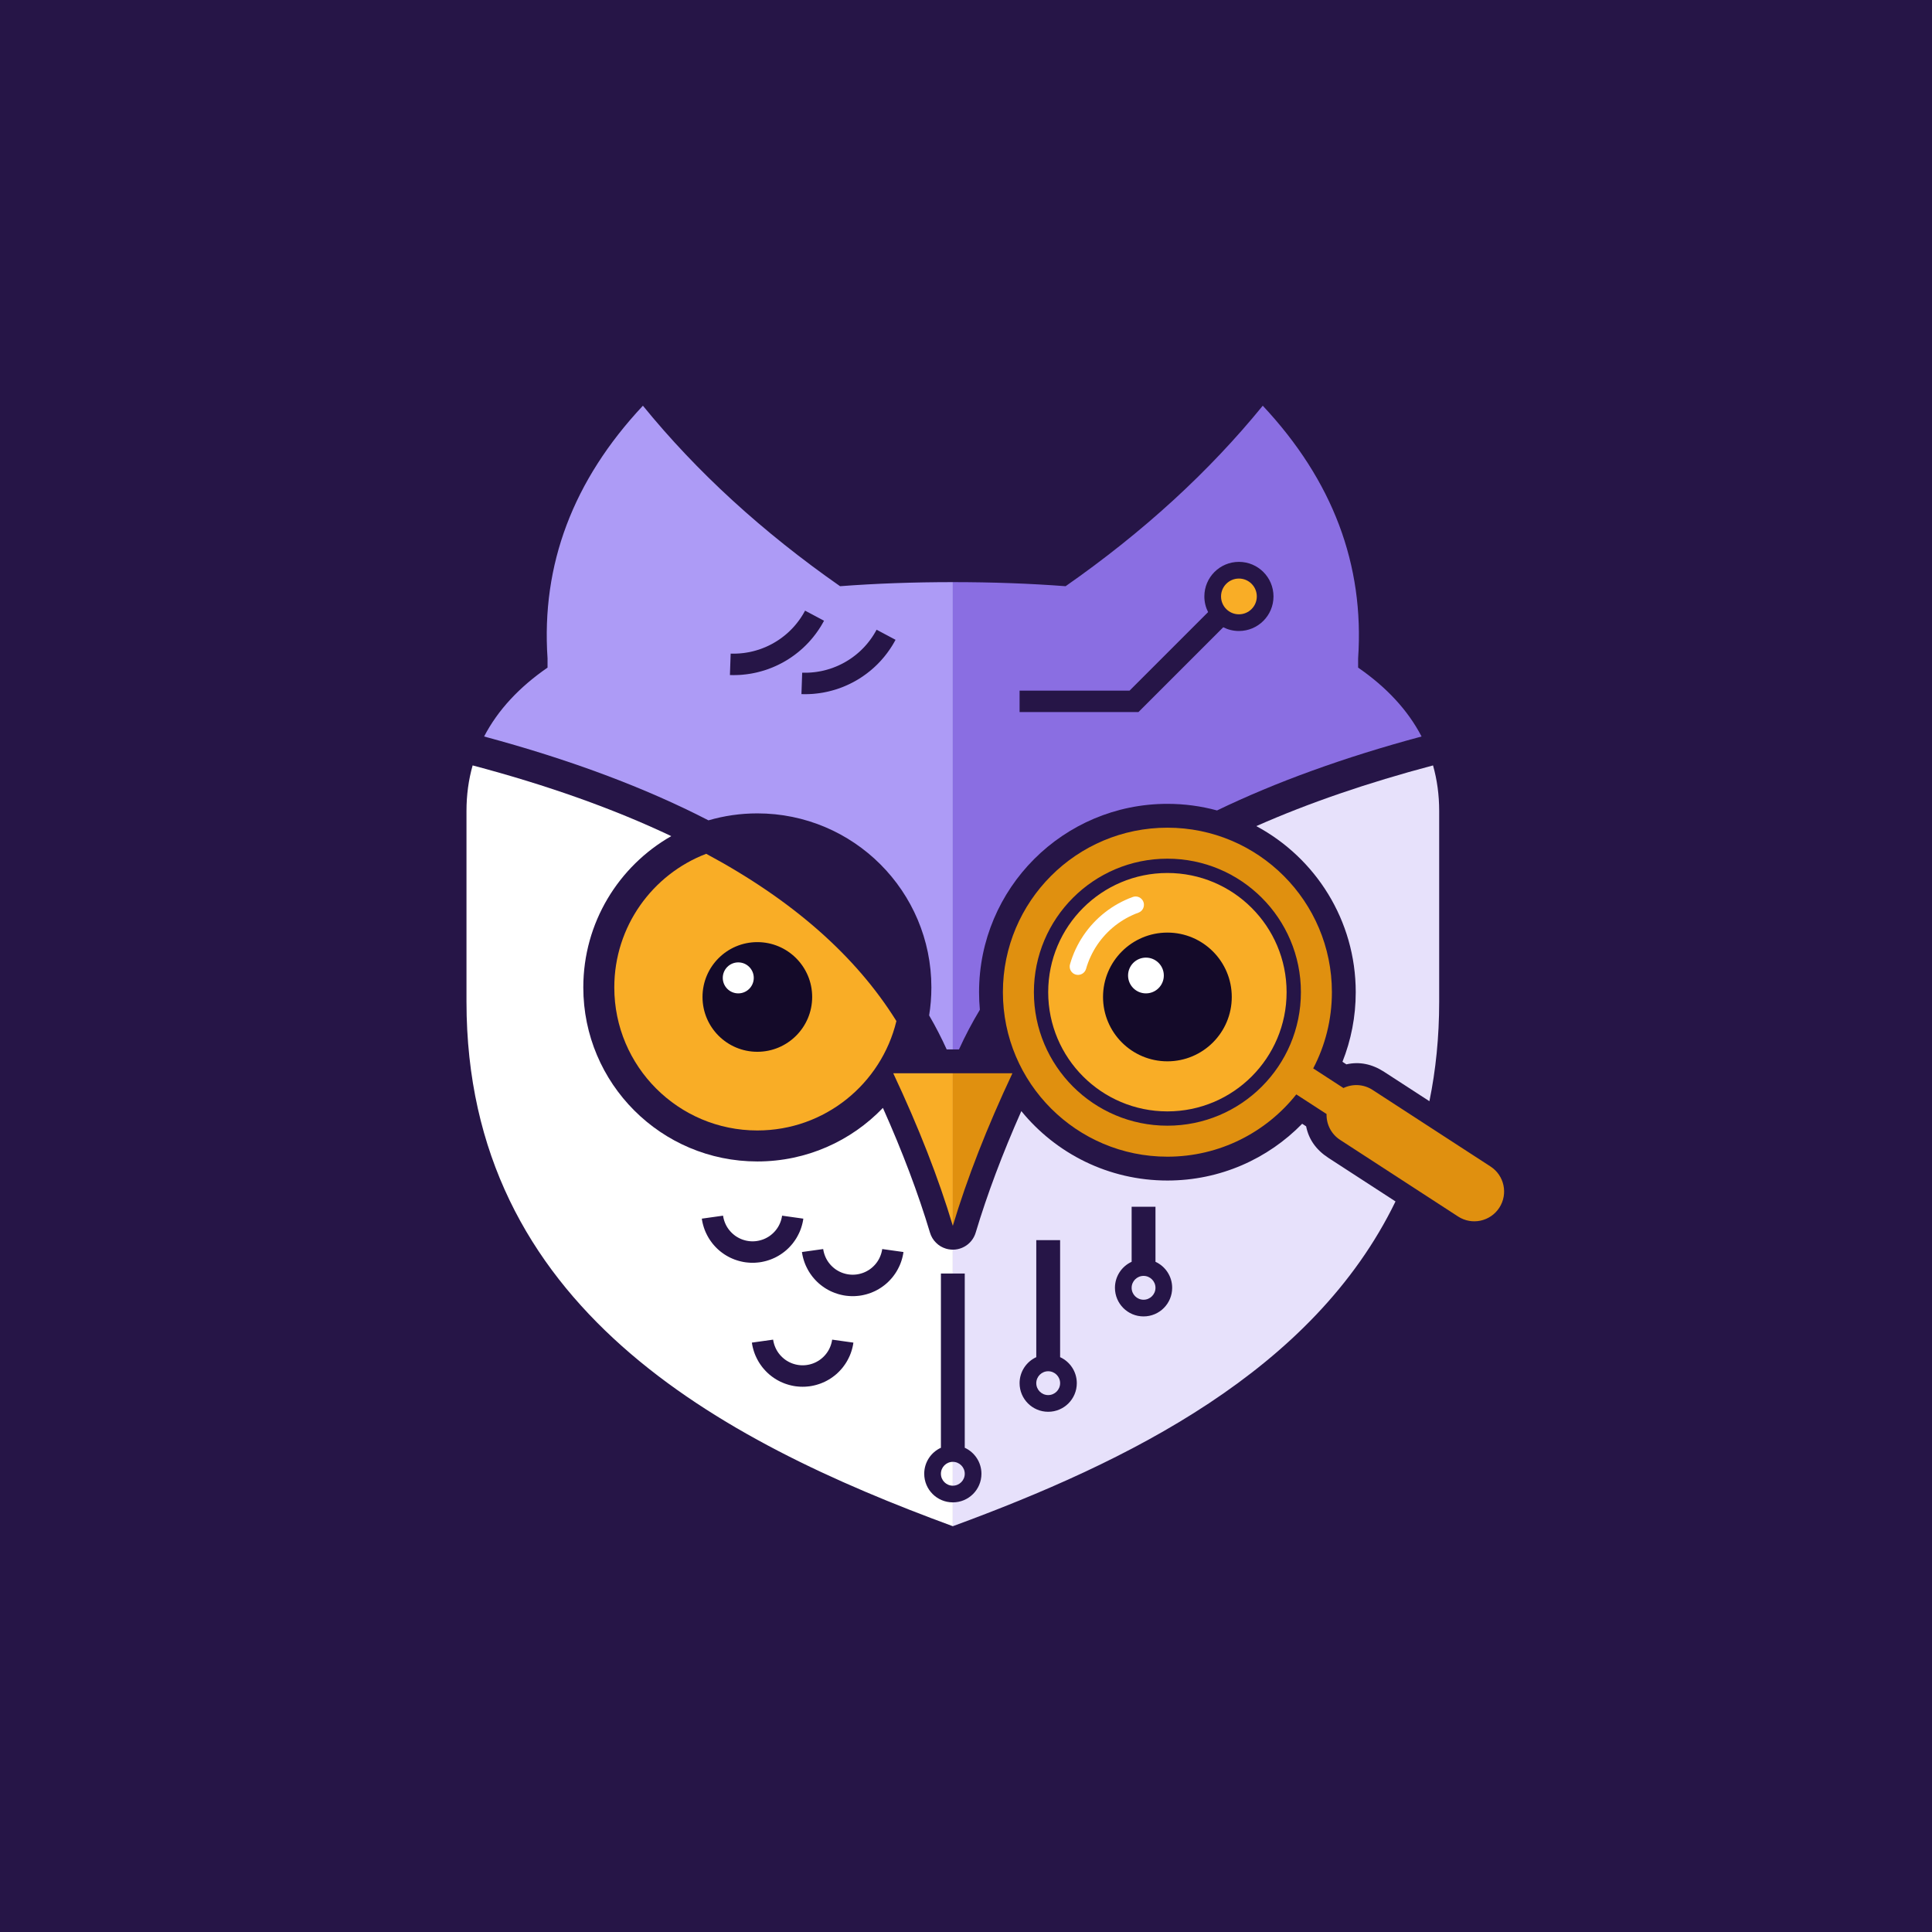
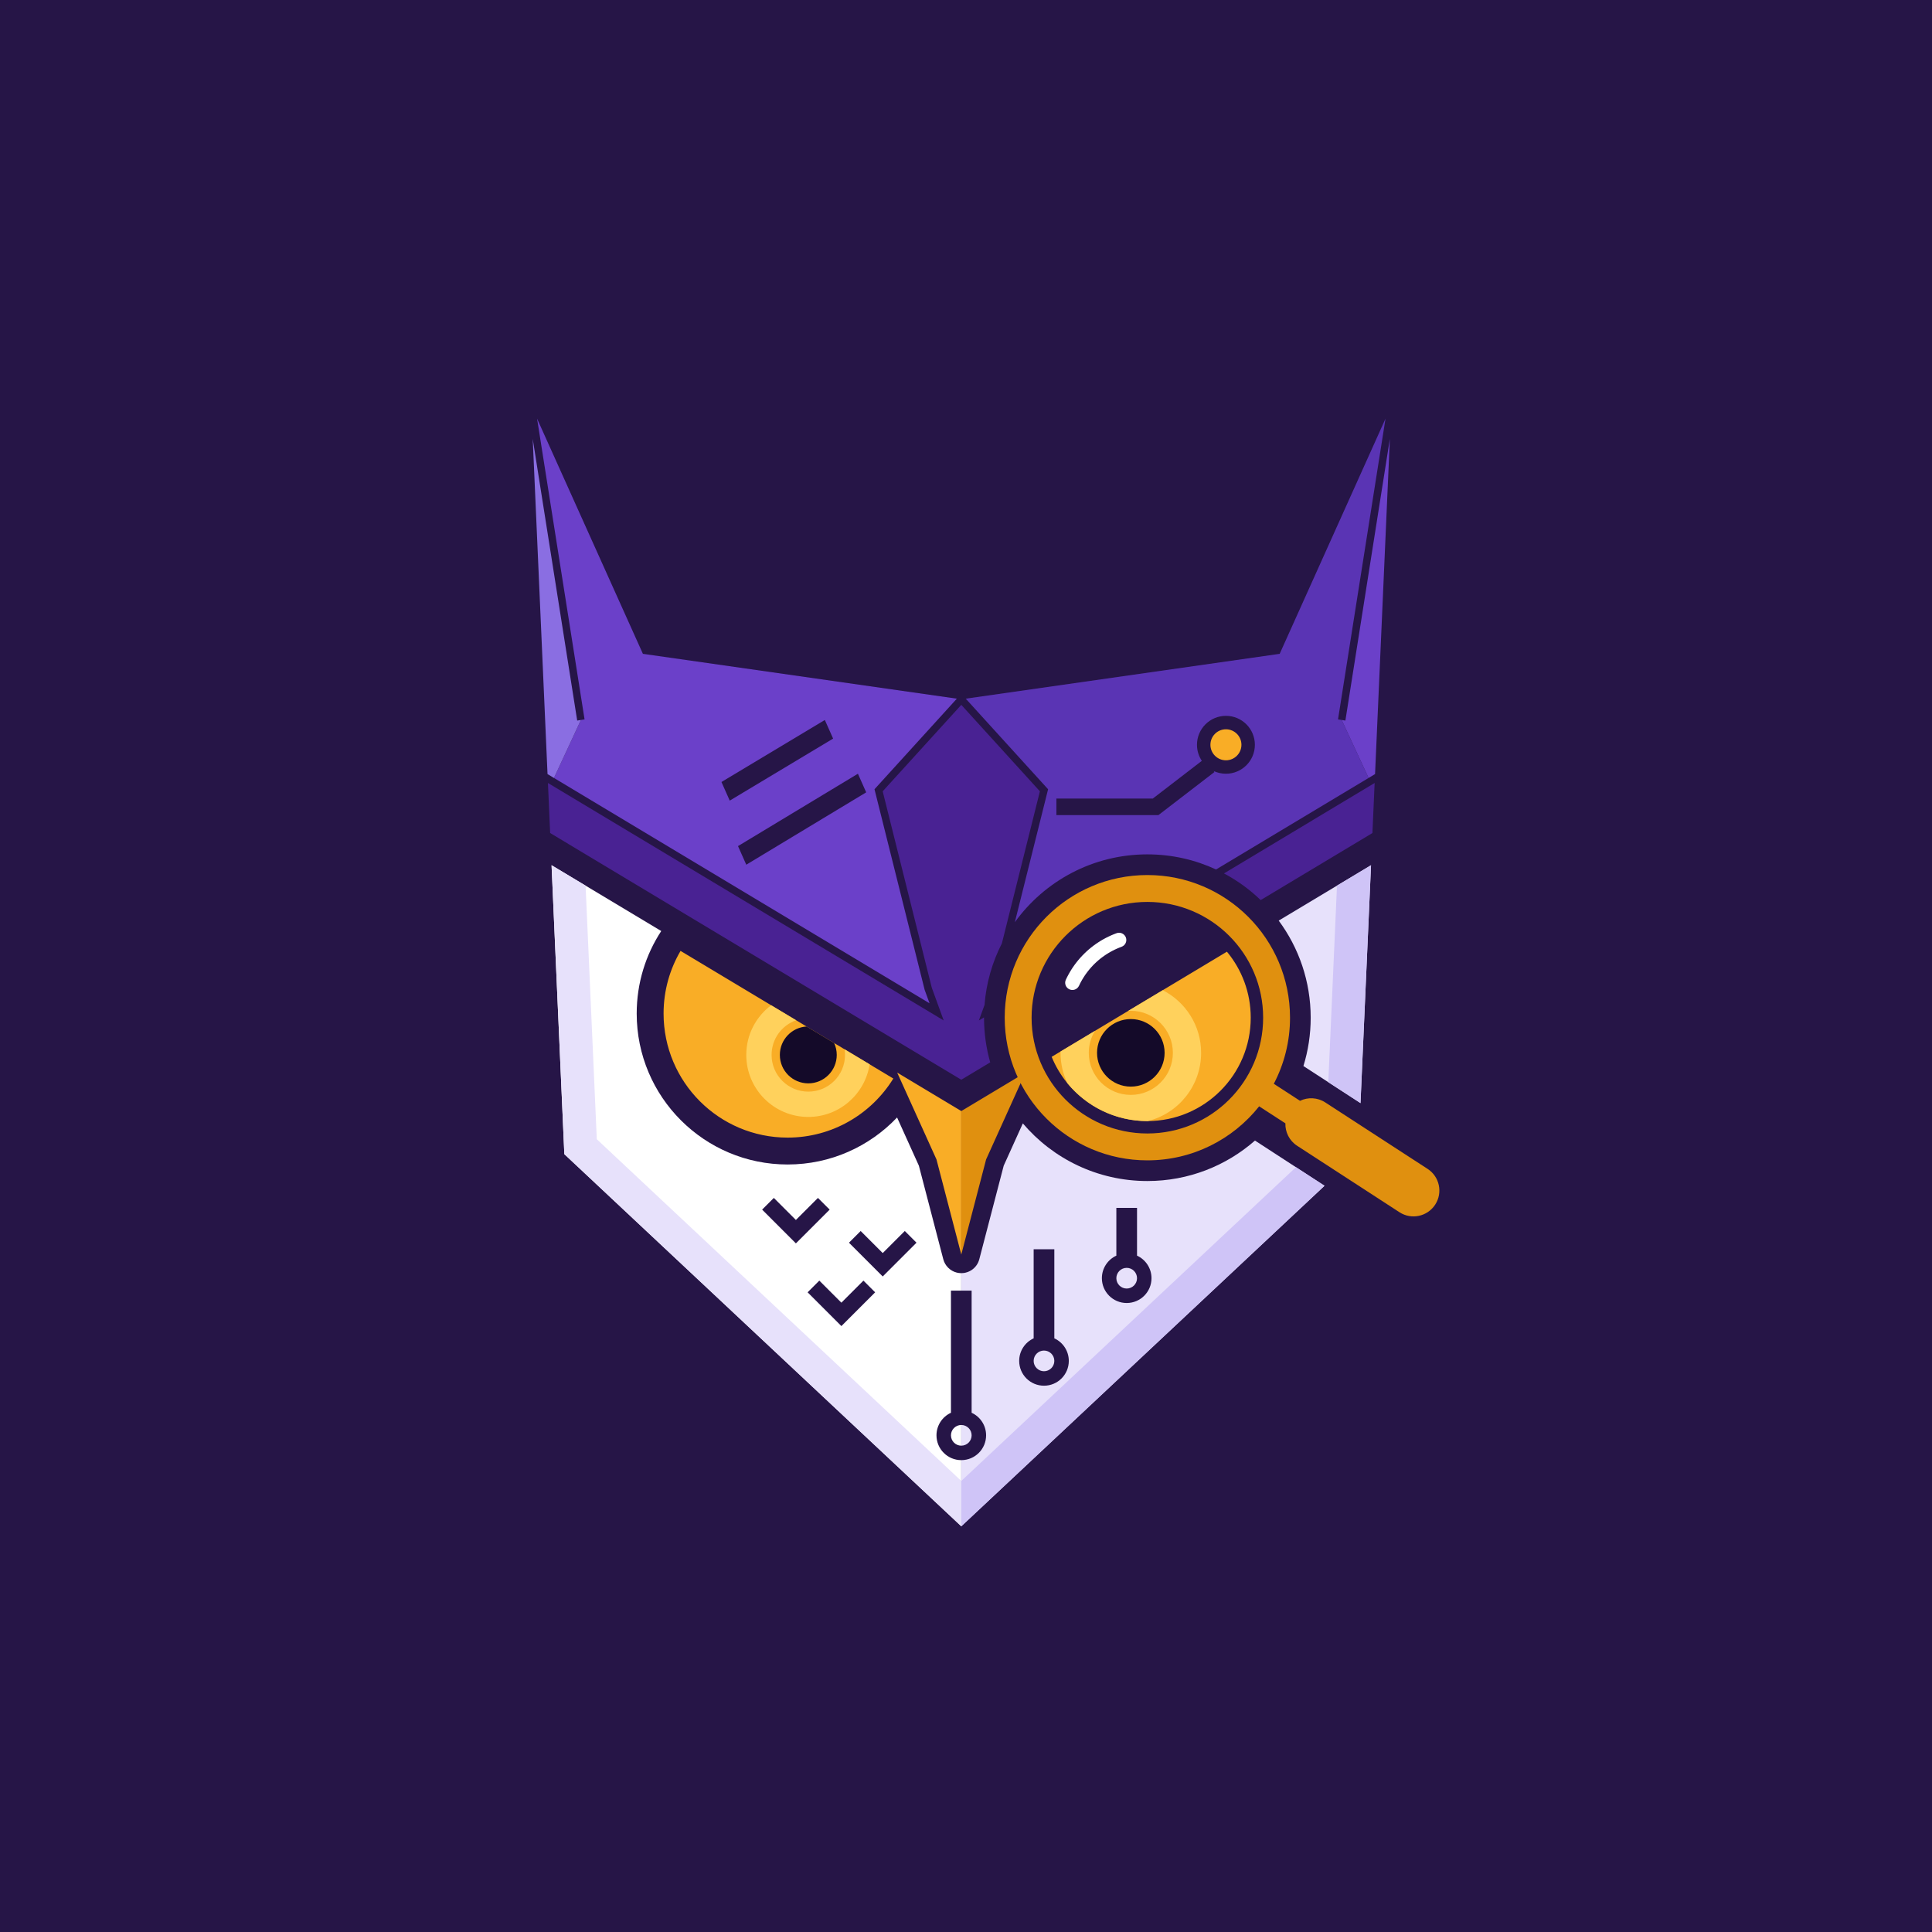
<svg xmlns="http://www.w3.org/2000/svg" viewBox="0 0 512 512" role="img" aria-label="PSYber">
  <rect width="512" height="512" fill="#261547" />
-   <g transform="translate(90.77 91.09) scale(0.6318)">
-     <path d="M256 380V390H251V463.09C246.87 464.98 244 469.16 244 474C244 480.63 249.37 486 256 486V496C158 460 52 404 52 276V196C52 189.25 52.88 182.88 54.58 176.88Q101.79 189.39 137.89 206.54C115.85 219.11 101 242.82 101 270C101 310.32 133.68 343 174 343C194.7 343 213.39 334.38 226.67 320.54Q239 348.15 246.42 372.87Q246.78 374.06 247.41 375.13Q248.05 376.19 248.93 377.07Q249.81 377.95 250.87 378.59Q251.94 379.22 253.13 379.58Q254.07 379.86 255.05 379.95Q255.53 380 256 380ZM192.94 368.88 193.14 367.94 193.29 366.99 184.38 365.74 184.29 366.29 184.17 366.84 184.03 367.38 183.87 367.91 183.68 368.44 183.47 368.96 183.24 369.47 182.99 369.96 182.71 370.45 182.41 370.92 182.09 371.38 181.75 371.82 181.39 372.25 181.01 372.66 180.61 373.06 180.2 373.43 179.77 373.79 179.33 374.13 178.87 374.45 178.39 374.74 177.9 375.02 177.41 375.27 176.9 375.5 176.38 375.71 175.85 375.89 175.31 376.05 174.77 376.19 174.22 376.3 173.67 376.39 173.12 376.45 172.56 376.49 172 376.5 171.44 376.49 170.88 376.45 170.33 376.39 169.78 376.3 169.23 376.19 168.69 376.05 168.15 375.89 167.62 375.71 167.1 375.5 166.59 375.27 166.1 375.02 165.61 374.74 165.13 374.45 164.67 374.13 164.23 373.79 163.8 373.43 163.39 373.06 162.99 372.66 162.61 372.25 162.25 371.82 161.91 371.38 161.59 370.92 161.29 370.45 161.01 369.96 160.76 369.47 160.53 368.96 160.32 368.44 160.13 367.91 159.97 367.38 159.83 366.84 159.71 366.29 159.62 365.74 150.71 366.99 150.86 367.94 151.06 368.88 151.3 369.81 151.58 370.73 151.9 371.64 152.26 372.53 152.67 373.4 153.11 374.26 153.58 375.09 154.1 375.91 154.65 376.69 155.23 377.46 155.85 378.19 156.5 378.9 157.18 379.58 157.89 380.23 158.63 380.84 159.4 381.42 160.19 381.97 161.01 382.48 161.84 382.95 162.7 383.39 163.58 383.78 164.47 384.14 165.38 384.45 166.3 384.73 167.23 384.96 168.17 385.16 169.12 385.31 170.08 385.41 171.04 385.48 172 385.5 172.96 385.48 173.92 385.41 174.88 385.31 175.83 385.16 176.77 384.96 177.7 384.73 178.62 384.45 179.53 384.14 180.42 383.78 181.3 383.39 182.16 382.95 182.99 382.48 183.81 381.97 184.6 381.42 185.37 380.84 186.11 380.23 186.82 379.58 187.5 378.9 188.15 378.19 188.77 377.46 189.35 376.69 189.9 375.91 190.42 375.09 190.89 374.26 191.33 373.4 191.74 372.53 192.1 371.64 192.42 370.73 192.7 369.81 192.94 368.88ZM214.14 419.94 214.29 418.99 205.38 417.74 205.29 418.29 205.17 418.84 205.03 419.38 204.87 419.91 204.68 420.44 204.47 420.96 204.24 421.47 203.99 421.96 203.71 422.45 203.41 422.92 203.09 423.38 202.75 423.82 202.39 424.25 202.01 424.66 201.61 425.06 201.2 425.43 200.77 425.79 200.33 426.13 199.87 426.45 199.39 426.74 198.9 427.02 198.41 427.27 197.9 427.5 197.38 427.71 196.85 427.89 196.31 428.05 195.77 428.19 195.22 428.3 194.67 428.39 194.12 428.45 193.56 428.49 193 428.5 192.44 428.49 191.88 428.45 191.33 428.39 190.78 428.3 190.23 428.19 189.69 428.05 189.15 427.89 188.62 427.71 188.1 427.5 187.59 427.27 187.1 427.02 186.61 426.74 186.13 426.45 185.67 426.13 185.23 425.79 184.8 425.43 184.39 425.06 183.99 424.66 183.61 424.25 183.25 423.82 182.91 423.38 182.59 422.92 182.29 422.45 182.01 421.96 181.76 421.47 181.53 420.96 181.32 420.44 181.13 419.91 180.97 419.38 180.83 418.84 180.71 418.29 180.62 417.74 171.71 418.99 171.86 419.94 172.06 420.88 172.3 421.81 172.58 422.73 172.9 423.64 173.26 424.53 173.67 425.4 174.11 426.26 174.58 427.09 175.1 427.91 175.65 428.69 176.23 429.46 176.85 430.19 177.5 430.9 178.18 431.58 178.89 432.23 179.63 432.84 180.4 433.42 181.19 433.97 182.01 434.48 182.84 434.95 183.7 435.39 184.58 435.78 185.47 436.14 186.38 436.45 187.3 436.73 188.23 436.96 189.17 437.16 190.12 437.31 191.08 437.41 192.04 437.48 193 437.5 193.96 437.48 194.92 437.41 195.88 437.31 196.83 437.16 197.77 436.96 198.7 436.73 199.62 436.45 200.53 436.14 201.42 435.78 202.3 435.39 203.16 434.95 203.99 434.48 204.81 433.97 205.6 433.42 206.37 432.84 207.11 432.23 207.82 431.58 208.5 430.9 209.15 430.19 209.77 429.46 210.35 428.69 210.9 427.91 211.42 427.09 211.89 426.26 212.33 425.4 212.74 424.53 213.1 423.64 213.42 422.73 213.7 421.81 213.94 420.88 214.14 419.94ZM234.7 383.81 234.94 382.88 235.14 381.94 235.29 380.99 226.38 379.74 226.29 380.29 226.17 380.84 226.03 381.38 225.87 381.91 225.68 382.44 225.47 382.96 225.24 383.47 224.99 383.96 224.71 384.45 224.41 384.92 224.09 385.38 223.75 385.82 223.39 386.25 223.01 386.66 222.61 387.06 222.2 387.43 221.77 387.79 221.33 388.13 220.87 388.45 220.39 388.74 219.9 389.02 219.41 389.27 218.9 389.5 218.38 389.71 217.85 389.89 217.31 390.05 216.77 390.19 216.22 390.3 215.67 390.39 215.12 390.45 214.56 390.49 214 390.5 213.44 390.49 212.88 390.45 212.33 390.39 211.78 390.3 211.23 390.19 210.69 390.05 210.15 389.89 209.62 389.71 209.1 389.5 208.59 389.27 208.1 389.02 207.61 388.74 207.13 388.45 206.67 388.13 206.23 387.79 205.8 387.43 205.39 387.06 204.99 386.66 204.61 386.25 204.25 385.82 203.91 385.38 203.59 384.92 203.29 384.45 203.01 383.96 202.76 383.47 202.53 382.96 202.32 382.44 202.13 381.91 201.97 381.38 201.83 380.84 201.71 380.29 201.62 379.74 192.71 380.99 192.86 381.94 193.06 382.88 193.3 383.81 193.58 384.73 193.9 385.64 194.26 386.53 194.67 387.4 195.11 388.26 195.58 389.09 196.1 389.91 196.65 390.69 197.23 391.46 197.85 392.19 198.5 392.9 199.18 393.58 199.89 394.23 200.63 394.84 201.4 395.42 202.19 395.97 203.01 396.48 203.84 396.95 204.7 397.39 205.58 397.78 206.47 398.14 207.38 398.45 208.3 398.73 209.23 398.96 210.17 399.16 211.12 399.31 212.08 399.41 213.04 399.48 214 399.5 214.96 399.48 215.92 399.41 216.88 399.31 217.83 399.16 218.77 398.96 219.7 398.73 220.62 398.45 221.53 398.14 222.42 397.78 223.3 397.39 224.16 396.95 224.99 396.48 225.81 395.97 226.6 395.42 227.37 394.84 228.11 394.23 228.82 393.58 229.5 392.9 230.15 392.19 230.77 391.46 231.35 390.69 231.9 389.91 232.42 389.09 232.89 388.26 233.33 387.4 233.74 386.53 234.1 385.64 234.42 384.73 234.7 383.81ZM256 469V479C253.24 479 251 476.76 251 474C251 471.24 253.24 469 256 469Z" fill="#ffffff" />
-     <path d="M256 496V486C262.63 486 268 480.63 268 474C268 469.16 265.13 464.98 261 463.09V390H256V380Q256.51 380 257.01 379.95Q257.99 379.85 258.93 379.56Q259.87 379.27 260.74 378.8Q261.61 378.34 262.37 377.71Q263.13 377.08 263.75 376.32Q264.37 375.56 264.83 374.69Q265.3 373.82 265.58 372.87Q272.82 348.75 284.73 321.88C299.22 339.65 321.28 351 346 351C368.15 351 388.18 341.88 402.53 327.19L404.19 328.27Q405.82 336.48 413.54 341.5L441.68 359.77C407.16 430.91 329.34 469.06 256 496ZM460 276C460 290.85 458.57 304.74 455.9 317.73L436.96 305.44Q429.24 300.42 421.07 302.27L419.43 301.2C423.02 292.17 425 282.32 425 272C425 241.86 408.12 215.65 383.29 202.34Q416.1 187.83 457.42 176.88C459.12 182.88 460 189.25 460 196V276ZM291 425.09C286.87 426.98 284 431.16 284 436C284 442.63 289.37 448 296 448C302.63 448 308 442.63 308 436C308 431.16 305.13 426.98 301 425.09V376H291V425.09ZM324 396C324 402.63 329.37 408 336 408C342.63 408 348 402.63 348 396C348 391.16 345.13 386.98 341 385.09V362H331V385.09C326.87 386.98 324 391.16 324 396ZM341 396C341 398.76 338.76 401 336 401C333.24 401 331 398.76 331 396C331 393.24 333.24 391 336 391C338.76 391 341 393.24 341 396ZM296 431C298.76 431 301 433.24 301 436C301 438.76 298.76 441 296 441C293.24 441 291 438.76 291 436C291 433.24 293.24 431 296 431ZM256 479V469C258.76 469 261 471.24 261 474C261 476.76 258.76 479 256 479Z" fill="#e7e1fb" />
-     <path d="M256 100V296H253.42C251.22 291.15 248.77 286.39 246.06 281.74C246.68 277.92 247 274 247 270C247 229.68 214.32 197 174 197C166.88 197 160 198.02 153.5 199.92C126.93 186.23 95.6 174.48 59.39 164.75C65.16 153.64 74.17 144.02 86 135.86V132Q82 73 126 26Q159.86 67.6 208.7 101.71C223.7 100.57 239.51 100 256 100ZM231.61 124.85 231.97 124.19 224.02 119.96 223.74 120.48 223.44 121 223.14 121.51 222.83 122.02 222.51 122.52 222.19 123.01 221.85 123.5 221.51 123.98 221.15 124.46 220.79 124.93 220.42 125.4 220.05 125.85 219.66 126.31 219.27 126.75 218.87 127.19 218.46 127.62 218.04 128.04 217.62 128.46 217.19 128.87 216.75 129.27 216.31 129.66 215.85 130.05 215.4 130.42 214.93 130.79 214.46 131.15 213.98 131.51 213.5 131.85 213.01 132.19 212.52 132.51 212.02 132.83 211.51 133.14 211 133.44 210.48 133.74 209.96 134.02 209.44 134.29 208.9 134.56 208.37 134.81 207.83 135.06 207.28 135.3 206.74 135.52 206.18 135.74 205.63 135.95 205.07 136.15 204.51 136.34 203.94 136.51 203.37 136.68 202.8 136.84 202.23 136.99 201.65 137.13 201.07 137.26 200.49 137.38 199.9 137.48 199.32 137.58 198.73 137.67 198.14 137.75 197.55 137.81 196.96 137.87 196.37 137.92 195.78 137.95 195.19 137.98 194.59 137.99 194 138 193.41 137.99 192.81 137.98 192.5 146.97 193.25 146.99 194 147 194.75 146.99 195.5 146.97 196.25 146.94 197 146.9 197.75 146.84 198.49 146.76 199.24 146.68 199.98 146.58 200.73 146.47 201.47 146.35 202.2 146.21 202.94 146.06 203.67 145.9 204.4 145.72 205.13 145.53 205.85 145.33 206.57 145.12 207.29 144.9 208 144.66 208.71 144.41 209.41 144.14 210.11 143.87 210.8 143.58 211.49 143.28 212.17 142.97 212.85 142.65 213.52 142.31 214.19 141.97 214.85 141.61 215.5 141.24 216.15 140.86 216.79 140.47 217.42 140.06 218.05 139.65 218.66 139.22 219.27 138.79 219.88 138.34 220.47 137.88 221.06 137.42 221.64 136.94 222.21 136.45 222.77 135.96 223.33 135.45 223.87 134.93 224.41 134.41 224.93 133.87 225.45 133.33 225.96 132.77 226.45 132.21 226.94 131.64 227.42 131.06 227.88 130.47 228.34 129.88 228.79 129.27 229.22 128.66 229.65 128.05 230.06 127.42 230.47 126.79 230.86 126.15 231.24 125.5 231.61 124.85ZM201.61 116.85 201.97 116.19 194.02 111.96 193.74 112.48 193.44 113 193.14 113.51 192.83 114.02 192.51 114.52 192.19 115.01 191.85 115.5 191.51 115.98 191.15 116.46 190.79 116.93 190.42 117.4 190.05 117.85 189.66 118.31 189.27 118.75 188.87 119.19 188.46 119.62 188.04 120.04 187.62 120.46 187.19 120.87 186.75 121.27 186.31 121.66 185.85 122.05 185.4 122.42 184.93 122.79 184.46 123.15 183.98 123.51 183.5 123.85 183.01 124.19 182.52 124.51 182.02 124.83 181.51 125.14 181 125.44 180.48 125.74 179.96 126.02 179.44 126.29 178.9 126.56 178.37 126.81 177.83 127.06 177.28 127.3 176.74 127.52 176.18 127.74 175.63 127.95 175.07 128.15 174.51 128.34 173.94 128.51 173.37 128.68 172.8 128.84 172.23 128.99 171.65 129.13 171.07 129.26 170.49 129.38 169.9 129.48 169.32 129.58 168.73 129.67 168.14 129.75 167.55 129.81 166.96 129.87 166.37 129.92 165.78 129.95 165.19 129.98 164.59 129.99 164 130 163.41 129.99 162.81 129.98 162.5 138.97 163.25 138.99 164 139 164.75 138.99 165.5 138.97 166.25 138.94 167 138.9 167.75 138.84 168.49 138.76 169.24 138.68 169.98 138.58 170.73 138.47 171.47 138.35 172.2 138.21 172.94 138.06 173.67 137.9 174.4 137.72 175.13 137.53 175.85 137.33 176.57 137.12 177.29 136.9 178 136.66 178.71 136.41 179.41 136.14 180.11 135.87 180.8 135.58 181.49 135.28 182.17 134.97 182.85 134.65 183.52 134.31 184.19 133.97 184.85 133.61 185.5 133.24 186.15 132.86 186.79 132.47 187.42 132.06 188.05 131.65 188.66 131.22 189.27 130.79 189.88 130.34 190.47 129.88 191.06 129.42 191.64 128.94 192.21 128.45 192.77 127.96 193.33 127.45 193.87 126.93 194.41 126.41 194.93 125.87 195.45 125.33 195.96 124.77 196.45 124.21 196.94 123.64 197.42 123.06 197.88 122.47 198.34 121.88 198.79 121.27 199.22 120.66 199.65 120.05 200.06 119.42 200.47 118.79 200.86 118.15 201.24 117.5 201.61 116.85Z" fill="#ad9bf6" />
-     <path d="M256 296V100C272.49 100 288.3 100.57 303.3 101.71Q352.14 67.6 386 26Q430 73 426 132V135.86C437.83 144.02 446.84 153.64 452.61 164.75C420.11 173.48 391.54 183.84 366.82 195.77C360.19 193.96 353.21 193 346 193C302.37 193 267 228.37 267 272C267 274.49 267.11 276.94 267.34 279.37C264.08 284.78 261.16 290.32 258.58 296H256ZM390.5 106C390.5 97.99 384.01 91.5 376 91.5C367.99 91.5 361.5 97.99 361.5 106C361.5 108.36 362.07 110.6 363.07 112.57L330.14 145.5H284V154.5H333.86L369.43 118.93C371.4 119.93 373.64 120.5 376 120.5C384.01 120.5 390.5 114.01 390.5 106Z" fill="#8a6ee2" />
-     <path d="M232.33 284.11C225.99 310.44 202.28 330 174 330C140.86 330 114 303.14 114 270C114 244.42 130.01 222.58 152.55 213.95Q206.75 243.04 232.33 284.11ZM346 322C318.39 322 296 299.61 296 272C296 244.39 318.39 222 346 222C373.61 222 396 244.39 396 272C396 299.61 373.61 322 346 322Z" fill="#f9ad26" />
-     <path d="M319 274C319 259.09 331.09 247 346 247C360.91 247 373 259.09 373 274C373 288.91 360.91 301 346 301C331.09 301 319 288.91 319 274ZM151 274C151 261.3 161.3 251 174 251C186.7 251 197 261.3 197 274C197 286.7 186.7 297 174 297C161.3 297 151 286.7 151 274Z" fill="#140a29" />
-     <path d="M307.48 264.6Q306.81 264.39 306.28 263.95Q305.74 263.5 305.42 262.89Q305.09 262.27 305.03 261.58Q304.96 260.88 305.17 260.22L305.62 258.76Q305.64 258.69 305.66 258.63L306.17 257.18Q306.19 257.12 306.22 257.05L306.78 255.63Q306.81 255.56 306.83 255.5L307.45 254.1Q307.48 254.04 307.51 253.98L308.19 252.6Q308.22 252.54 308.25 252.48L308.98 251.13Q309.01 251.07 309.04 251.01L309.82 249.69Q309.86 249.64 309.9 249.58L310.73 248.29Q310.77 248.23 310.8 248.18L311.69 246.93Q311.73 246.87 311.77 246.81L312.7 245.6Q312.74 245.54 312.78 245.49L313.76 244.31Q313.8 244.26 313.85 244.21L314.87 243.07Q314.92 243.01 314.96 242.97L316.03 241.87Q316.08 241.82 316.13 241.77L317.24 240.71Q317.29 240.67 317.34 240.62L318.49 239.61Q318.54 239.56 318.59 239.52L319.78 238.55Q319.83 238.51 319.89 238.47L321.11 237.55Q321.17 237.51 321.23 237.47L322.49 236.6Q322.54 236.56 322.6 236.52L323.89 235.7Q323.95 235.67 324.01 235.63L325.34 234.86Q325.4 234.83 325.46 234.8L326.81 234.08Q326.87 234.05 326.93 234.02L328.31 233.36Q328.38 233.33 328.44 233.3L329.84 232.69Q329.91 232.66 329.97 232.64L331.4 232.09Q332.05 231.84 332.75 231.85Q333.44 231.87 334.08 232.15Q334.71 232.43 335.19 232.94Q335.68 233.44 335.93 234.09Q336.18 234.74 336.16 235.44Q336.14 236.13 335.86 236.77Q335.58 237.41 335.08 237.89Q334.57 238.37 333.92 238.62L332.56 239.14L331.28 239.7L330.02 240.3L328.79 240.95L327.58 241.65L326.41 242.4L325.26 243.19L324.14 244.03L323.06 244.91L322.02 245.83L321.01 246.79L320.04 247.79L319.11 248.83L318.22 249.9L317.37 251.01L316.57 252.15L315.81 253.32L315.1 254.52L314.44 255.75L313.83 257L313.26 258.27L312.75 259.57L312.29 260.88L311.86 262.28Q311.65 262.95 311.21 263.48Q310.76 264.02 310.15 264.34Q309.53 264.67 308.84 264.73Q308.15 264.8 307.48 264.6ZM337 257.5C341.14 257.5 344.5 260.86 344.5 265C344.5 269.14 341.14 272.5 337 272.5C332.86 272.5 329.5 269.14 329.5 265C329.5 260.86 332.86 257.5 337 257.5ZM166 259.5C169.59 259.5 172.5 262.41 172.5 266C172.5 269.59 169.59 272.5 166 272.5C162.41 272.5 159.5 269.59 159.5 266C159.5 262.41 162.41 259.5 166 259.5Z" fill="#ffffff" />
-     <path d="M256 306V370Q247 340 231 306H256Z" fill="#f9ad26" />
-     <path d="M256 370V306H281Q265 340 256 370Z" fill="#e0900f" />
-     <path d="M346 203C384.11 203 415 233.89 415 272C415 283.54 412.17 294.41 407.16 303.97L419.84 312.2C423.64 310.38 428.27 310.52 432.06 312.99L481.54 345.12C487.33 348.88 488.98 356.62 485.22 362.41C481.46 368.2 473.72 369.85 467.93 366.09L418.45 333.95C414.65 331.49 412.64 327.32 412.76 323.1L400.07 314.87C387.43 330.79 367.91 341 346 341C307.89 341 277 310.11 277 272C277 233.89 307.89 203 346 203ZM346 216C315.07 216 290 241.07 290 272C290 302.93 315.07 328 346 328C376.93 328 402 302.93 402 272C402 241.07 376.93 216 346 216Z" fill="#e0900f" />
-     <path d="M383.5 106C383.5 110.14 380.14 113.5 376 113.5C371.86 113.5 368.5 110.14 368.5 106C368.5 101.86 371.86 98.5 376 98.5C380.14 98.5 383.5 101.86 383.5 106Z" fill="#f9ad26" />
+   <g transform="translate(114.49 118.48) scale(0.5479)">
+     <path d="M256 399.56V408H251V467.09C246.87 468.98 244 473.16 244 478C244 484.63 249.37 490 256 490V522L64 342L57.82 202.25L110.87 234.08C103.36 245.55 99 259.27 99 274C99 314.32 131.68 347 172 347C192.84 347 211.64 338.27 224.94 324.26L235.48 347.57L247.29 392.83Q247.59 393.99 248.19 395.03Q248.79 396.08 249.64 396.92Q250.48 397.77 251.53 398.37Q252.57 398.97 253.73 399.27Q254.59 399.49 255.47 399.54Q255.74 399.56 256 399.56ZM218 401.16 234.33 384.83 228.67 379.17 218 389.84 207.33 379.17 201.67 384.83 218 401.16ZM208.67 403.17 198 413.84 187.33 403.17 181.67 408.83 198 425.16 214.33 408.83 208.67 403.17ZM192.33 368.83 186.67 363.17 176 373.84 165.33 363.17 159.67 368.83 176 385.16 192.33 368.83ZM256 473V483C253.24 483 251 480.76 251 478C251 475.24 253.24 473 256 473Z" fill="#ffffff" />
+     <path d="M256 522V490C262.63 490 268 484.63 268 478C268 473.16 265.13 468.98 261 467.09V408H256V399.56Q256.62 399.56 257.23 399.48Q258.11 399.35 258.95 399.06Q259.79 398.77 260.55 398.32Q261.32 397.88 261.98 397.29Q262.64 396.7 263.18 395.99Q263.71 395.29 264.1 394.49Q264.48 393.69 264.71 392.83L276.52 347.57L285.77 327.12C300.26 344.18 321.87 355 346 355C365.93 355 384.15 347.62 398.05 335.43L431.69 357.29L256 522ZM409.53 229.04 454.18 202.25 449.09 317.31 421.48 299.38C423.77 291.99 425 284.14 425 276C425 258.41 419.25 242.17 409.53 229.04ZM291 431.09C286.87 432.98 284 437.16 284 442C284 448.63 289.37 454 296 454C302.63 454 308 448.63 308 442C308 437.16 305.13 432.98 301 431.09V388H291V431.09ZM324 402C324 408.63 329.37 414 336 414C342.63 414 348 408.63 348 402C348 397.16 345.13 392.98 341 391.09V368H331V391.09C326.87 392.98 324 397.16 324 402ZM341 402C341 404.76 338.76 407 336 407C333.24 407 331 404.76 331 402C331 399.24 333.24 397 336 397C338.76 397 341 399.24 341 402ZM296 437C298.76 437 301 439.24 301 442C301 444.76 298.76 447 296 447C293.24 447 291 444.76 291 442C291 439.24 293.24 437 296 437ZM256 483V473C258.76 473 261 475.24 261 478C261 480.76 258.76 483 256 483Z" fill="#e7e1fb" />
+     <path d="M256 500.07V522L64 342L57.82 202.25L74.28 212.13L79.7 334.78L256 500.07Z" fill="#e7e1fb" />
+     <path d="M256 522V500.07L417.87 348.31L431.69 357.29L256 522ZM437.72 212.13 454.18 202.25 449.09 317.31 433.52 307.2 437.72 212.13Z" fill="#cfc4f7" />
+     <path d="M72 132 73.78 131.72 50.81 -13.76 102 100 253.85 121.69 214.02 165.5 238.28 262.53 240.64 269.03 58.99 160.04 72 132ZM206 158 148 193 152 202 210 167 206 158ZM190 132 140 162 144 171 194 141 190 132Z" fill="#6b40c9" />
+     <path d="M379.23 204.31C369.13 199.62 357.87 197 346 197C319.61 197 296.25 209.94 281.9 229.81L297.75 166.44L297.98 165.5L258.15 121.69L410 100L461.19 -13.76L438.22 131.72L440 132L453.01 160.04L379.23 204.31ZM348.64 170H302V178H351.36L378.44 157.17L378.06 156.68C379.87 157.53 381.88 158 384 158C391.73 158 398 151.73 398 144C398 136.27 391.73 130 384 130C376.27 130 370 136.27 370 144C370 146.87 370.86 149.54 372.35 151.76L348.64 170Z" fill="#5a34b4" />
+     <path d="M57.14 186.68 56.07 162.48 247.49 277.34 241.72 261.47 217.98 166.5 256 124.68 294.02 166.5 275.63 240.06C271 249.11 268.06 259.17 267.24 269.83L264.51 277.34L267 275.84C267 275.9 267 275.95 267 276C267 283.49 268.04 290.74 269.99 297.61L256 306L241.25 297.15L119 223.8L57.14 186.68ZM400.81 219.11C395.54 214.03 389.57 209.68 383.05 206.21L455.93 162.48L454.86 186.68L400.81 219.11Z" fill="#492293" />
+     <path d="M55.87 158.17 48.71 -3.97 70.22 132.28 72 132 58.99 160.04 55.87 158.17Z" fill="#8a6ee2" />
+     <path d="M463.29 -3.97 456.13 158.17 453.01 160.04 440 132 441.78 132.28 463.29 -3.97Z" fill="#6b40c9" />
+     <path d="M223.12 305.43C212.56 322.57 193.61 334 172 334C138.86 334 112 307.14 112 274C112 262.94 114.99 252.58 120.21 243.69L223.12 305.43ZM384.48 244.07C391.67 252.73 396 263.86 396 276C396 303.61 373.61 326 346 326C325.09 326 307.17 313.16 299.71 294.93L384.48 244.07Z" fill="#f9ad26" />
+     <path d="M307.34 307.71C305.2 303.26 304 298.27 304 293C304 292.79 304 292.57 304.01 292.36L320.66 282.37C318.76 285.46 317.66 289.1 317.66 293C317.66 304.23 326.77 313.34 338 313.34C349.23 313.34 358.34 304.23 358.34 293C358.34 281.77 349.23 272.66 338 272.66C337.59 272.66 337.18 272.67 336.77 272.7L353.44 262.7C364.46 268.32 372 279.78 372 293C372 308.94 361.03 322.32 346.22 326C346.15 326 346.07 326 346 326C330.42 326 316.51 318.87 307.34 307.71ZM164.24 294C164.24 303.81 172.19 311.76 182 311.76C191.81 311.76 199.76 303.81 199.76 294C199.76 293.08 199.69 292.18 199.56 291.29L211.66 298.55C209.46 312.96 197.02 324 182 324C165.43 324 152 310.57 152 294C152 284.17 156.73 275.45 164.03 269.98L176.12 277.24C169.2 279.66 164.24 286.25 164.24 294Z" fill="#ffd15c" />
+     <path d="M321.66 293C321.66 283.98 328.98 276.66 338 276.66C347.02 276.66 354.34 283.98 354.34 293C354.34 302.02 347.02 309.34 338 309.34C328.98 309.34 321.66 302.02 321.66 293ZM194.51 288.27C195.31 290.01 195.76 291.95 195.76 294C195.76 301.6 189.6 307.76 182 307.76C174.4 307.76 168.24 301.6 168.24 294C168.24 286.68 173.96 280.69 181.17 280.26L194.51 288.27Z" fill="#140a29" />
+     <path d="M309.54 262.59Q308.84 262.55 308.22 262.24Q307.59 261.94 307.13 261.42Q306.67 260.9 306.44 260.24Q306.21 259.58 306.25 258.89Q306.3 258.19 306.6 257.56L307.17 256.39Q307.2 256.34 307.22 256.29L307.84 255.13Q307.86 255.08 307.89 255.03L308.54 253.89Q308.57 253.84 308.6 253.79L309.28 252.68Q309.31 252.63 309.34 252.58L310.06 251.49Q310.1 251.44 310.13 251.39L310.89 250.32Q310.92 250.28 310.95 250.23L311.75 249.19Q311.78 249.14 311.82 249.1L312.64 248.08Q312.68 248.04 312.71 248L313.57 247.01Q313.61 246.96 313.65 246.92L314.54 245.96Q314.58 245.92 314.62 245.88L315.54 244.95Q315.58 244.91 315.62 244.87L316.57 243.97Q316.61 243.93 316.65 243.89L317.63 243.02Q317.68 242.98 317.72 242.95L318.73 242.11Q318.77 242.07 318.82 242.04L319.85 241.24Q319.9 241.2 319.94 241.17L321 240.4Q321.05 240.37 321.1 240.33L322.18 239.6Q322.23 239.57 322.28 239.54L323.38 238.84Q323.43 238.81 323.48 238.78L324.61 238.12Q324.66 238.09 324.71 238.07L325.86 237.44Q325.91 237.41 325.96 237.39L327.14 236.8Q327.19 236.78 327.24 236.75L328.43 236.21Q328.48 236.18 328.53 236.16L329.74 235.65Q329.79 235.63 329.85 235.61L331.07 235.14Q331.72 234.89 332.41 234.91Q333.11 234.93 333.75 235.22Q334.38 235.5 334.86 236.01Q335.34 236.51 335.59 237.16Q335.84 237.81 335.82 238.51Q335.8 239.2 335.52 239.84Q335.23 240.48 334.73 240.95Q334.22 241.43 333.57 241.68L332.4 242.13L331.3 242.59L330.21 243.09L329.15 243.62L328.1 244.19L327.06 244.8L326.05 245.43L325.07 246.1L324.1 246.8L323.15 247.53L322.23 248.3L321.34 249.09L320.47 249.91L319.63 250.76L318.82 251.64L318.04 252.54L317.29 253.47L316.57 254.42L315.87 255.39L315.22 256.39L314.59 257.41L314 258.44L313.44 259.5L312.9 260.63Q312.59 261.25 312.07 261.71Q311.55 262.18 310.89 262.4Q310.23 262.63 309.54 262.59Z" fill="#ffffff" />
+     <path d="M256 321.16V390.56L244 344.56L225 302.56L256 321.16Z" fill="#f9ad26" />
+     <path d="M256 390.56V321.16L287 302.56L268 344.56L256 390.56Z" fill="#e0900f" />
+     <path d="M346 207C384.11 207 415 237.89 415 276C415 287.54 412.17 298.41 407.16 307.97L419.84 316.2C423.64 314.38 428.27 314.52 432.06 316.99L481.54 349.12C487.33 352.88 488.98 360.62 485.22 366.41C481.46 372.2 473.72 373.85 467.93 370.09L418.45 337.95C414.65 335.49 412.64 331.32 412.76 327.1L400.07 318.87C387.43 334.79 367.91 345 346 345C307.89 345 277 314.11 277 276C277 237.89 307.89 207 346 207ZM346 220C315.07 220 290 245.07 290 276C290 306.93 315.07 332 346 332C376.93 332 402 306.93 402 276C402 245.07 376.93 220 346 220Z" fill="#e0900f" />
+     <path d="M391.5 144C391.5 148.14 388.14 151.5 384 151.5C379.86 151.5 376.5 148.14 376.5 144C376.5 139.86 379.86 136.5 384 136.5C388.14 136.5 391.5 139.86 391.5 144Z" fill="#f9ad26" />
  </g>
</svg>
